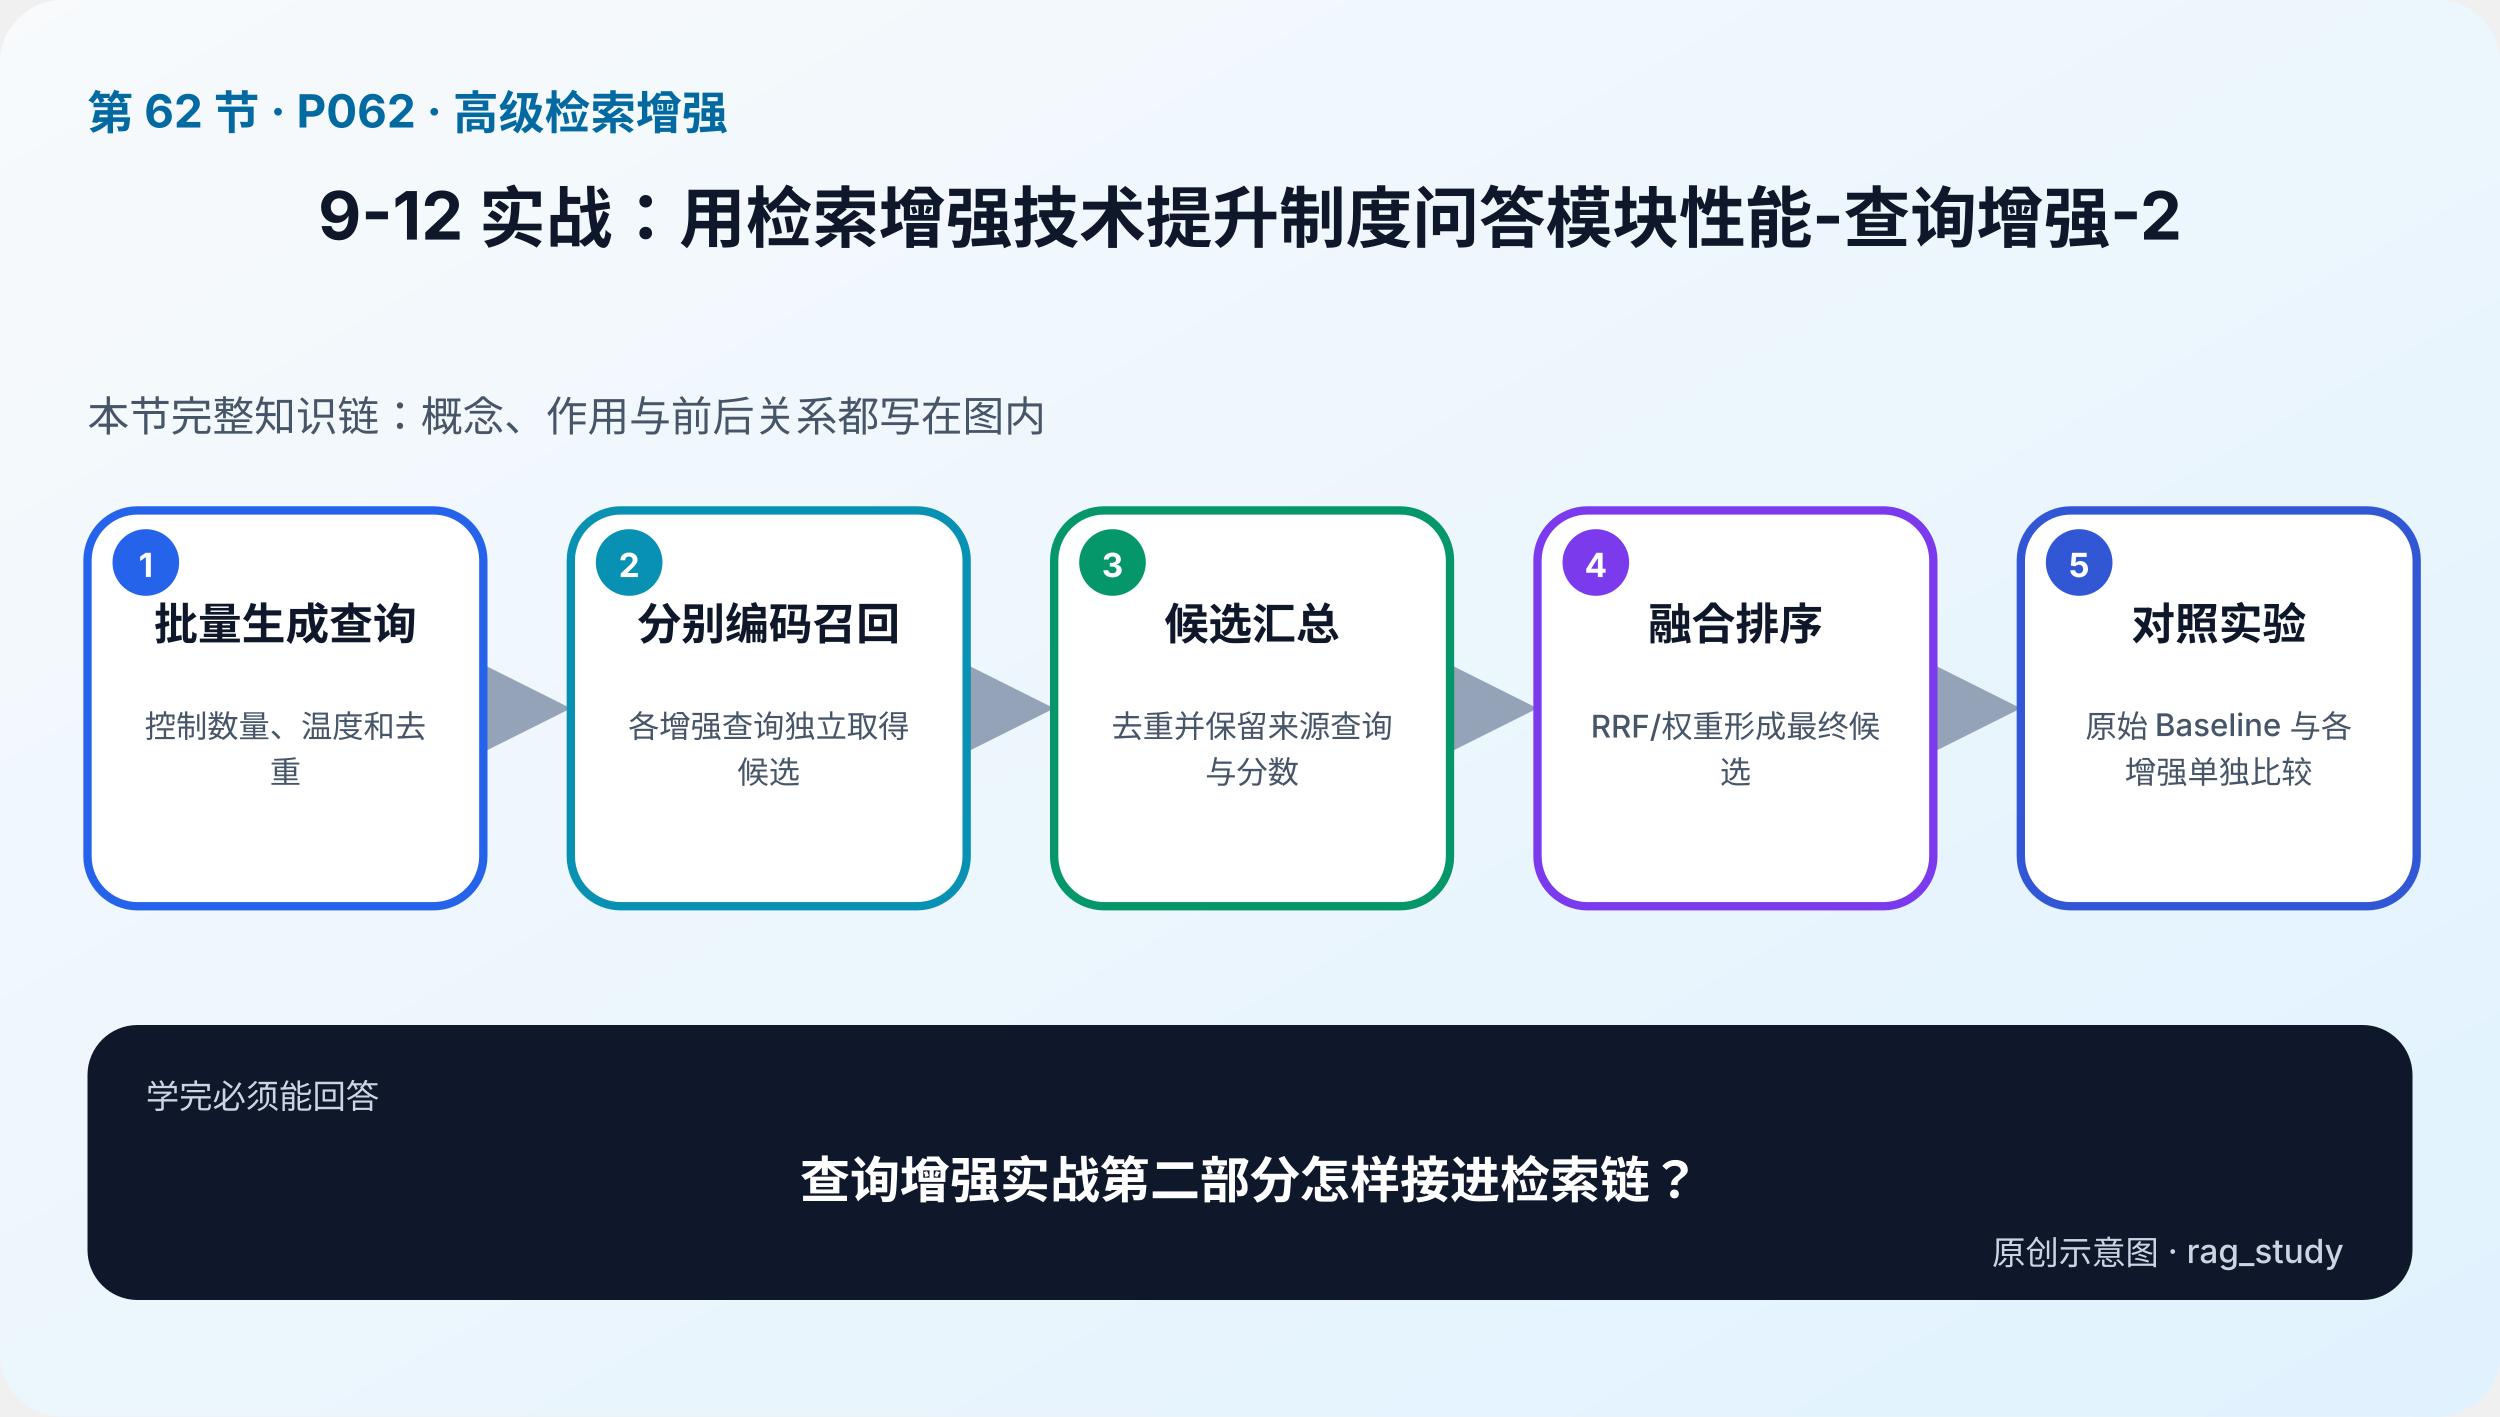
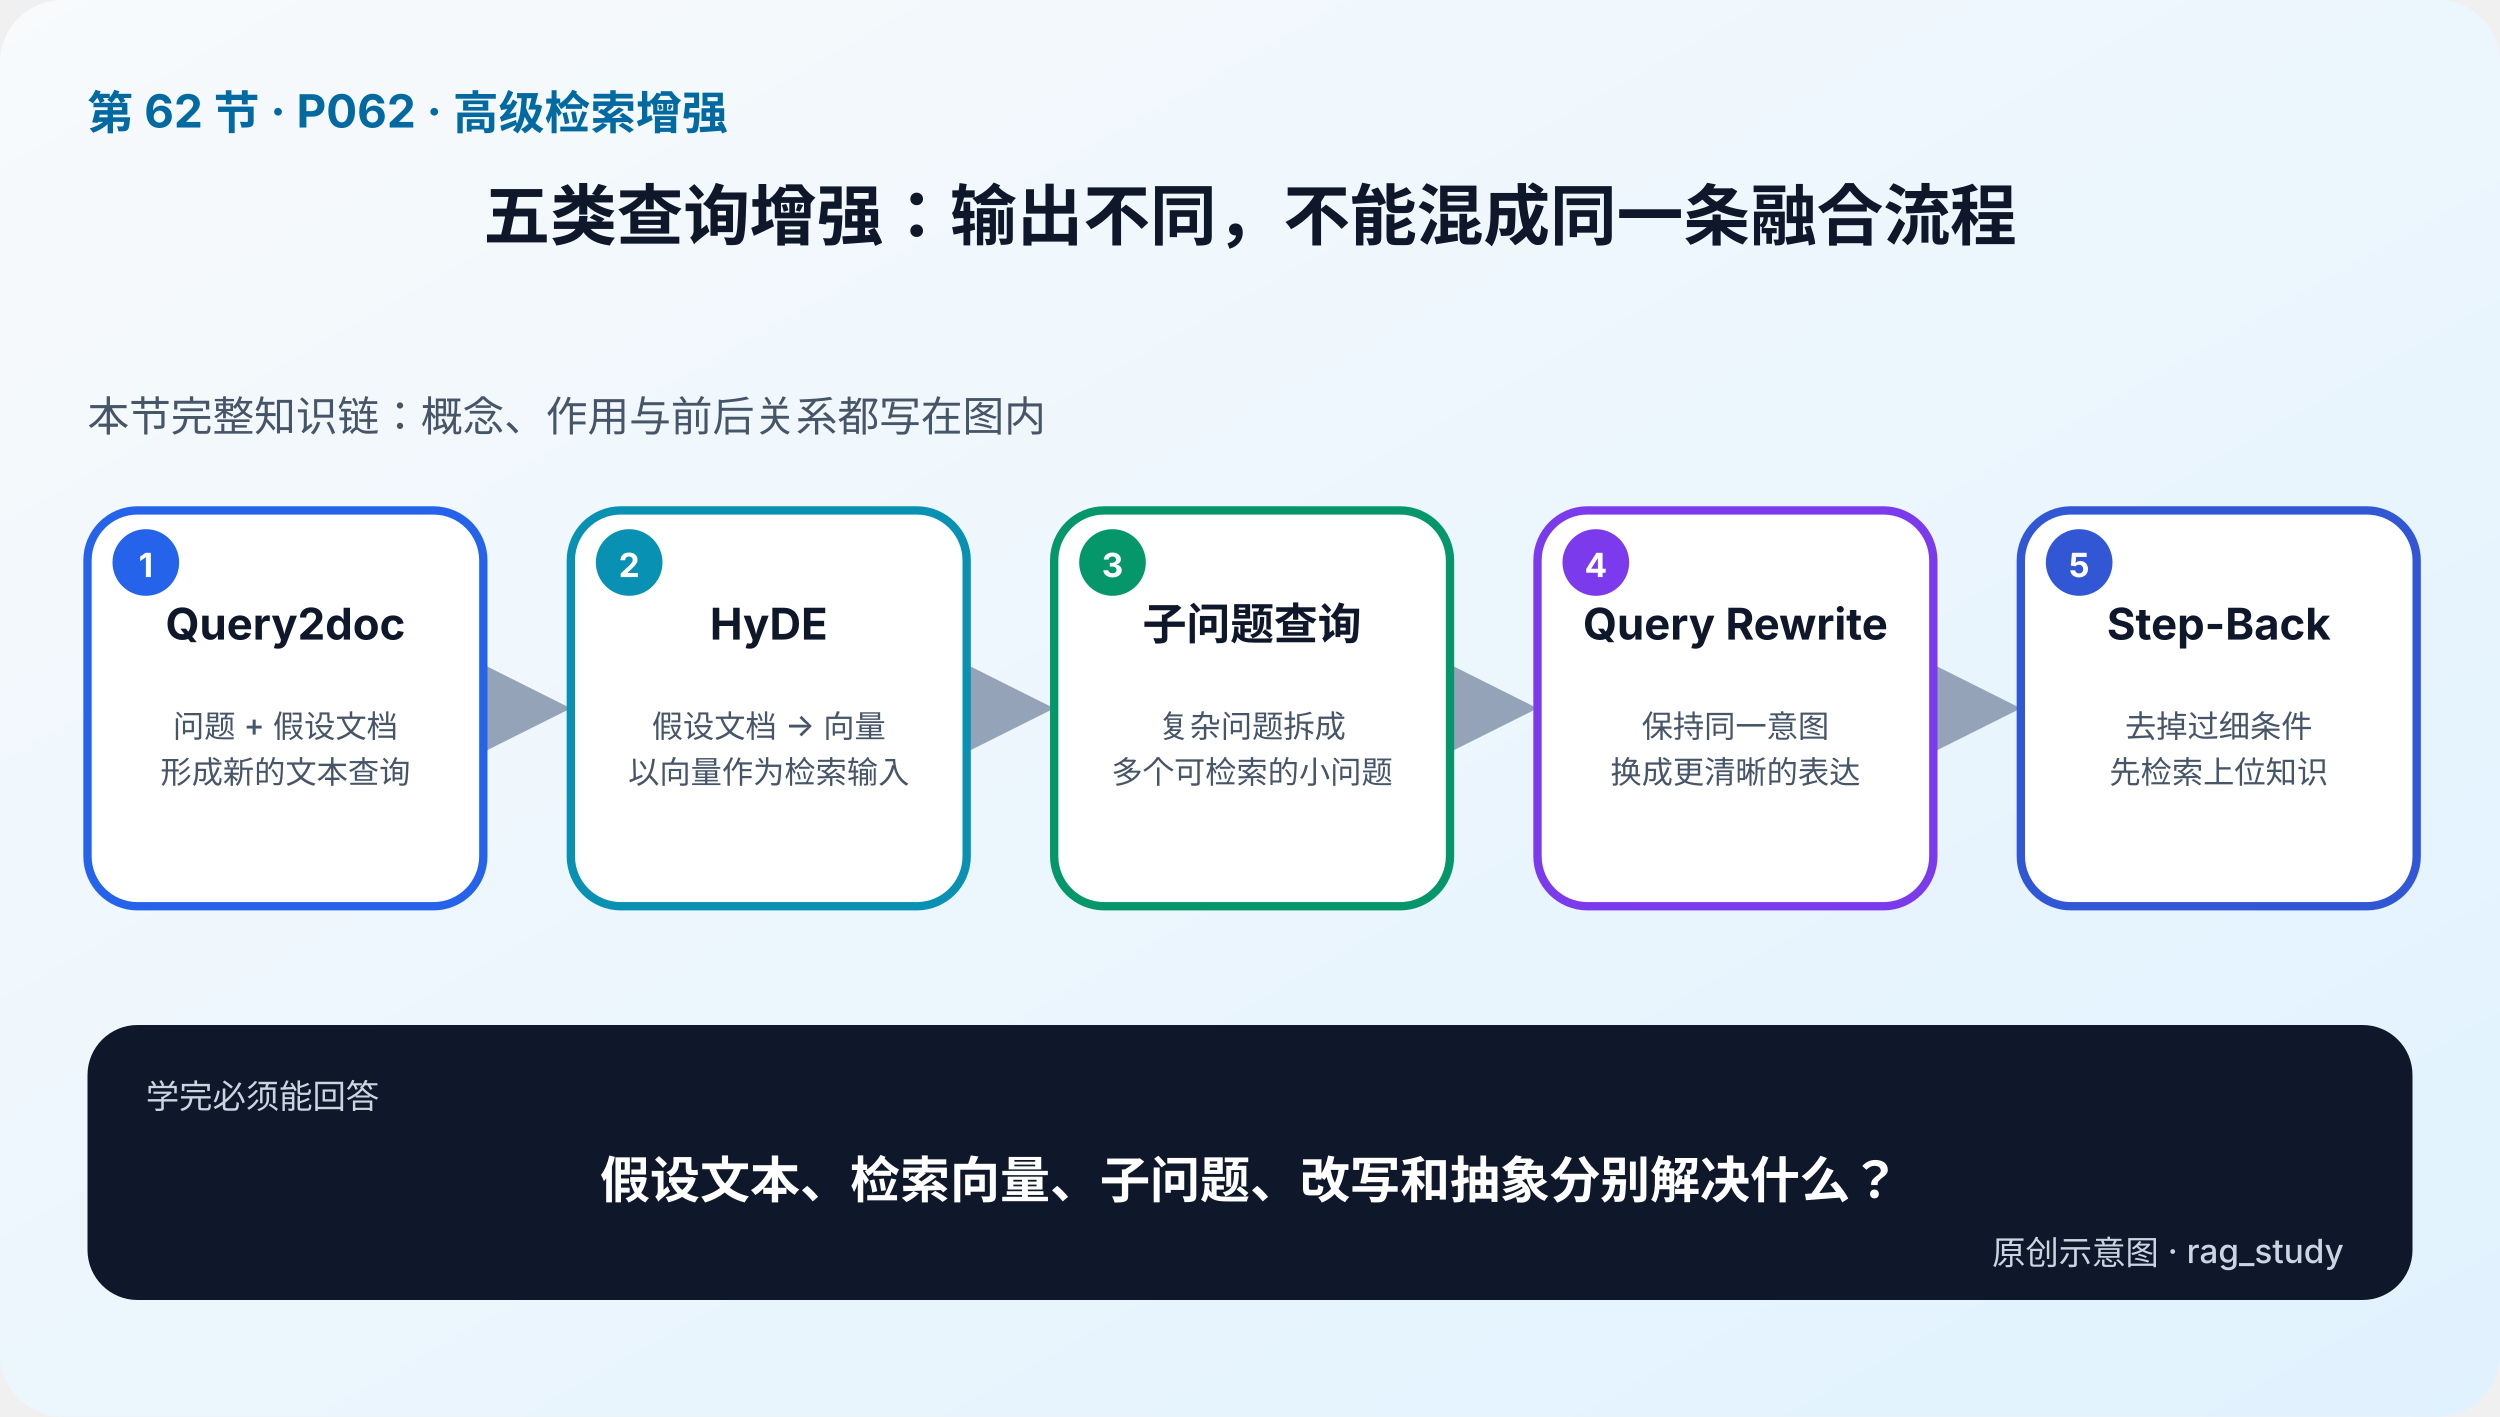
<svg xmlns="http://www.w3.org/2000/svg" role="img" width="1200" height="680" viewBox="0 0 1200 680">
  <defs>
    <linearGradient id="bg" x1="0" x2="1" y1="0" y2="1">
      <stop offset="0" stop-color="#f8fafc" />
      <stop offset="1" stop-color="#e0f2fe" />
    </linearGradient>
    <marker id="arrow" markerWidth="12" markerHeight="12" refX="10" refY="6" orient="auto">
      <path d="M0,0 L12,6 L0,12 z" fill="#94a3b8" />
    </marker>
    <style>
      .chapter { font: 700 22px -apple-system,BlinkMacSystemFont,"Segoe UI","PingFang SC",sans-serif; fill:#0369a1; }
      .title { font: 700 32px -apple-system,BlinkMacSystemFont,"Segoe UI","PingFang SC",sans-serif; fill:#0f172a; }
      .number { font: 700 16px -apple-system,BlinkMacSystemFont,"Segoe UI","PingFang SC",sans-serif; fill:white; }
      .node { font: 700 21px -apple-system,BlinkMacSystemFont,"Segoe UI","PingFang SC",sans-serif; fill:#0f172a; }
      .detail { font: 500 15px -apple-system,BlinkMacSystemFont,"Segoe UI","PingFang SC",sans-serif; fill:#475569; }
      .hint { font: 500 20px -apple-system,BlinkMacSystemFont,"Segoe UI","PingFang SC",sans-serif; fill:#475569; }
      .question { font: 700 24px -apple-system,BlinkMacSystemFont,"Segoe UI","PingFang SC",sans-serif; fill:white; }
      .brand { font: 500 16px -apple-system,BlinkMacSystemFont,"Segoe UI","PingFang SC",sans-serif; fill:#cbd5e1; }
    </style>
  </defs>
  <rect width="1200" height="680" rx="30" fill="url(#bg)" />
  <text x="42" y="62" class="chapter">第 62 节 · P062 · 高级检索增强</text>
-   <text x="600" y="115" text-anchor="middle" class="title">9-12 实战：用检索增强技术提升制度问答模块性能-查询增强-2</text>
+   <text x="600" y="115" text-anchor="middle" class="title">五类查询增强：输出不同，不能混成同一条融合流程</text>
  <text x="42" y="207" class="hint">本节完整知识链：概念、作用与前后关系都写在图内</text>
  <path d="M 236 340 L 266 340" stroke="#94a3b8" stroke-width="4" marker-end="url(#arrow)" />
  <path d="M 468 340 L 498 340" stroke="#94a3b8" stroke-width="4" marker-end="url(#arrow)" />
  <path d="M 700 340 L 730 340" stroke="#94a3b8" stroke-width="4" marker-end="url(#arrow)" />
  <path d="M 932 340 L 962 340" stroke="#94a3b8" stroke-width="4" marker-end="url(#arrow)" />
  <rect x="42" y="245" width="190" height="190" rx="24" fill="white" stroke="#2563eb" stroke-width="4" />
  <circle cx="70" cy="270" r="16" fill="#2563eb" />
  <text x="70" y="277" text-anchor="middle" class="number">1</text>
-   <text x="137" y="307" text-anchor="middle" class="node">批量生成查询</text>
-   <text x="137" y="354" text-anchor="middle" class="detail">控制数量、温度和去</text>
-   <text x="137" y="376" text-anchor="middle" class="detail">重</text>
+   <text x="137" y="307" text-anchor="middle" class="node">Query2doc</text>
+   <text x="137" y="354" text-anchor="middle" class="detail">问题 + 假设文档</text>
+   <text x="137" y="376" text-anchor="middle" class="detail">形成新的文本查询</text>
  <rect x="274" y="245" width="190" height="190" rx="24" fill="white" stroke="#0891b2" stroke-width="4" />
  <circle cx="302" cy="270" r="16" fill="#0891b2" />
  <text x="302" y="277" text-anchor="middle" class="number">2</text>
-   <text x="369" y="307" text-anchor="middle" class="node">分别编码召回</text>
-   <text x="369" y="354" text-anchor="middle" class="detail">各增强查询独立取得</text>
-   <text x="369" y="376" text-anchor="middle" class="detail">候选</text>
+   <text x="369" y="307" text-anchor="middle" class="node">HyDE</text>
+   <text x="369" y="354" text-anchor="middle" class="detail">假设文档 → 向量</text>
+   <text x="369" y="376" text-anchor="middle" class="detail">以向量作为检索输入</text>
  <rect x="506" y="245" width="190" height="190" rx="24" fill="white" stroke="#059669" stroke-width="4" />
  <circle cx="534" cy="270" r="16" fill="#059669" />
  <text x="534" y="277" text-anchor="middle" class="number">3</text>
-   <text x="601" y="307" text-anchor="middle" class="node">候选汇总</text>
-   <text x="601" y="354" text-anchor="middle" class="detail">去重并保留来源查询</text>
-   <text x="601" y="376" text-anchor="middle" class="detail">与分数</text>
+   <text x="601" y="307" text-anchor="middle" class="node">子问题查询</text>
+   <text x="601" y="354" text-anchor="middle" class="detail">复杂问题拆成</text>
+   <text x="601" y="376" text-anchor="middle" class="detail">多个可检索的小问题</text>
  <rect x="738" y="245" width="190" height="190" rx="24" fill="white" stroke="#7c3aed" stroke-width="4" />
  <circle cx="766" cy="270" r="16" fill="#7c3aed" />
  <text x="766" y="277" text-anchor="middle" class="number">4</text>
-   <text x="833" y="307" text-anchor="middle" class="node">融合排序</text>
-   <text x="833" y="354" text-anchor="middle" class="detail">RRF/权重形成最终候</text>
-   <text x="833" y="376" text-anchor="middle" class="detail">选</text>
+   <text x="833" y="307" text-anchor="middle" class="node">Query Rewrite</text>
+   <text x="833" y="354" text-anchor="middle" class="detail">保持同一意图</text>
+   <text x="833" y="376" text-anchor="middle" class="detail">换成更清晰的表达</text>
  <rect x="970" y="245" width="190" height="190" rx="24" fill="white" stroke="#3157d5" stroke-width="4" />
  <circle cx="998" cy="270" r="16" fill="#3157d5" />
  <text x="998" y="277" text-anchor="middle" class="number">5</text>
-   <text x="1065" y="307" text-anchor="middle" class="node">对照实验</text>
-   <text x="1065" y="354" text-anchor="middle" class="detail">原始 Baseline 与各</text>
-   <text x="1065" y="376" text-anchor="middle" class="detail">增强单独比较</text>
+   <text x="1065" y="307" text-anchor="middle" class="node">Step-Back</text>
+   <text x="1065" y="354" text-anchor="middle" class="detail">去掉过细条件</text>
+   <text x="1065" y="376" text-anchor="middle" class="detail">先检索上位知识</text>
  <rect x="42" y="492" width="1116" height="132" rx="24" fill="#0f172a" />
  <text x="70" y="532" class="brand">学完必须能回答</text>
-   <text x="600" y="575" text-anchor="middle" class="question">查询增强实战第二部分怎样接进检索链？</text>
+   <text x="600" y="575" text-anchor="middle" class="question">假设文本、检索向量、子问题、改写和抽象分别解决什么？</text>
  <text x="1125" y="607" text-anchor="end" class="brand">原创示意图 · rag_study</text>
</svg>
